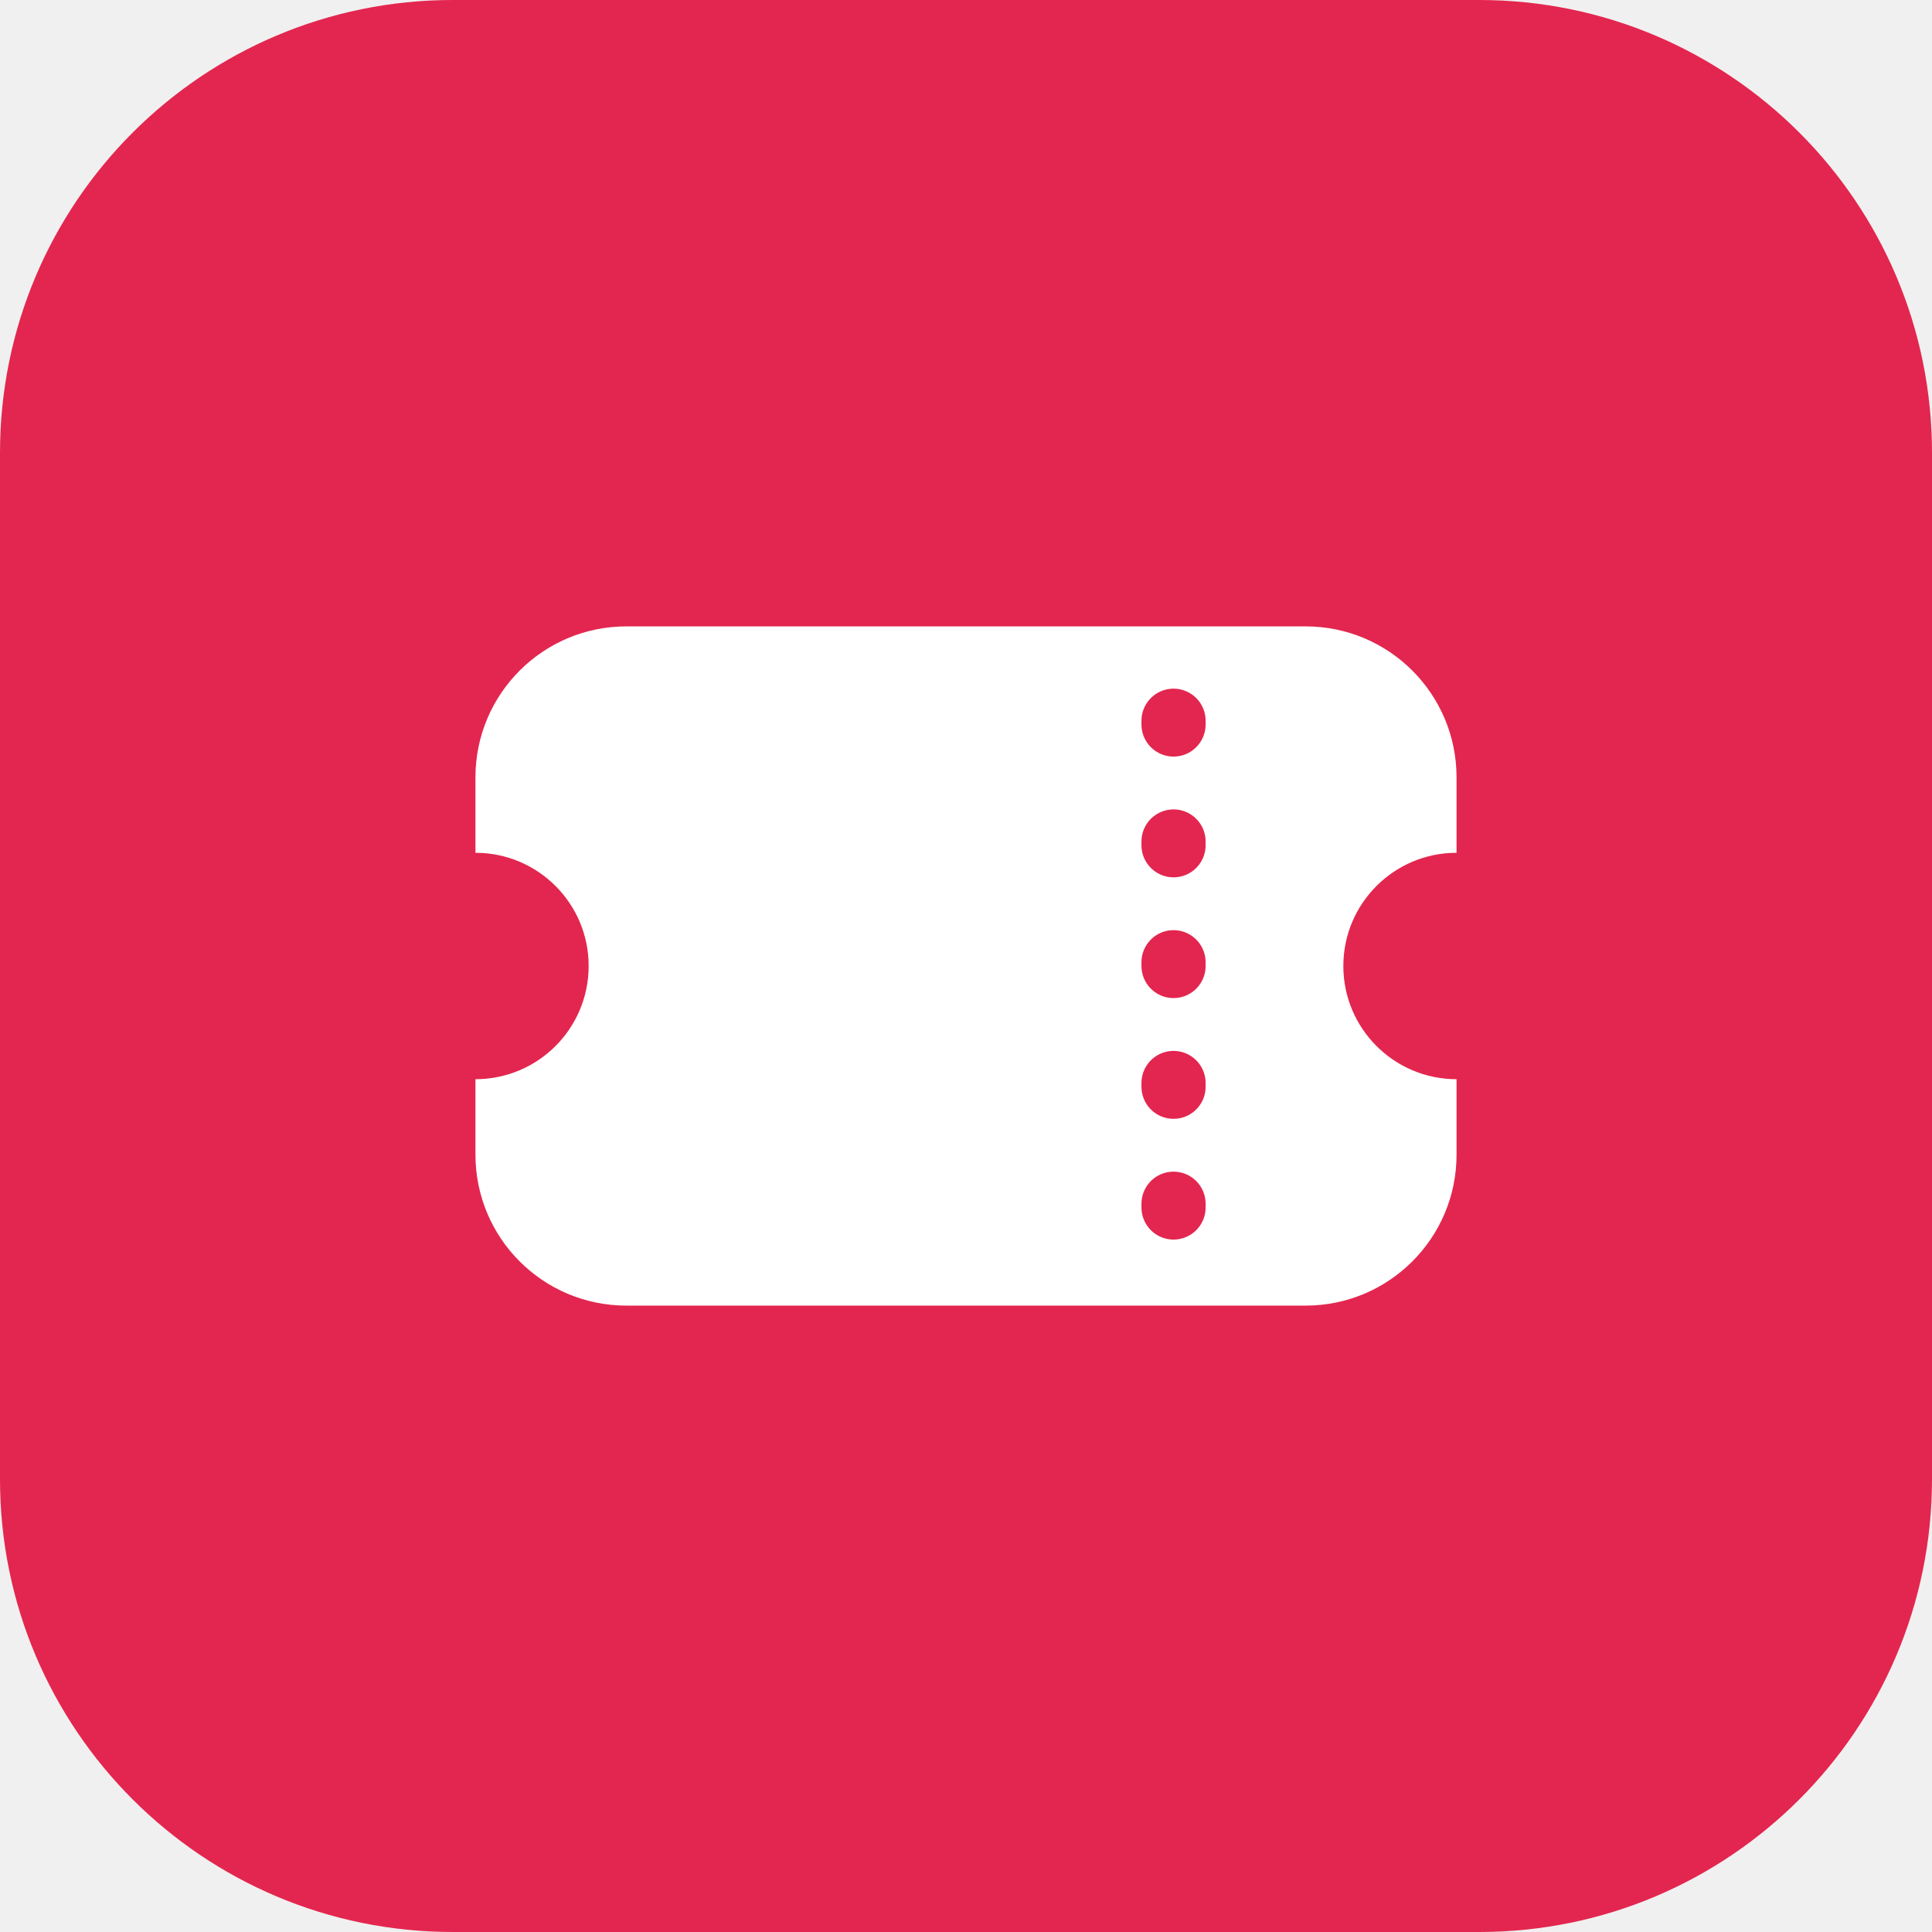
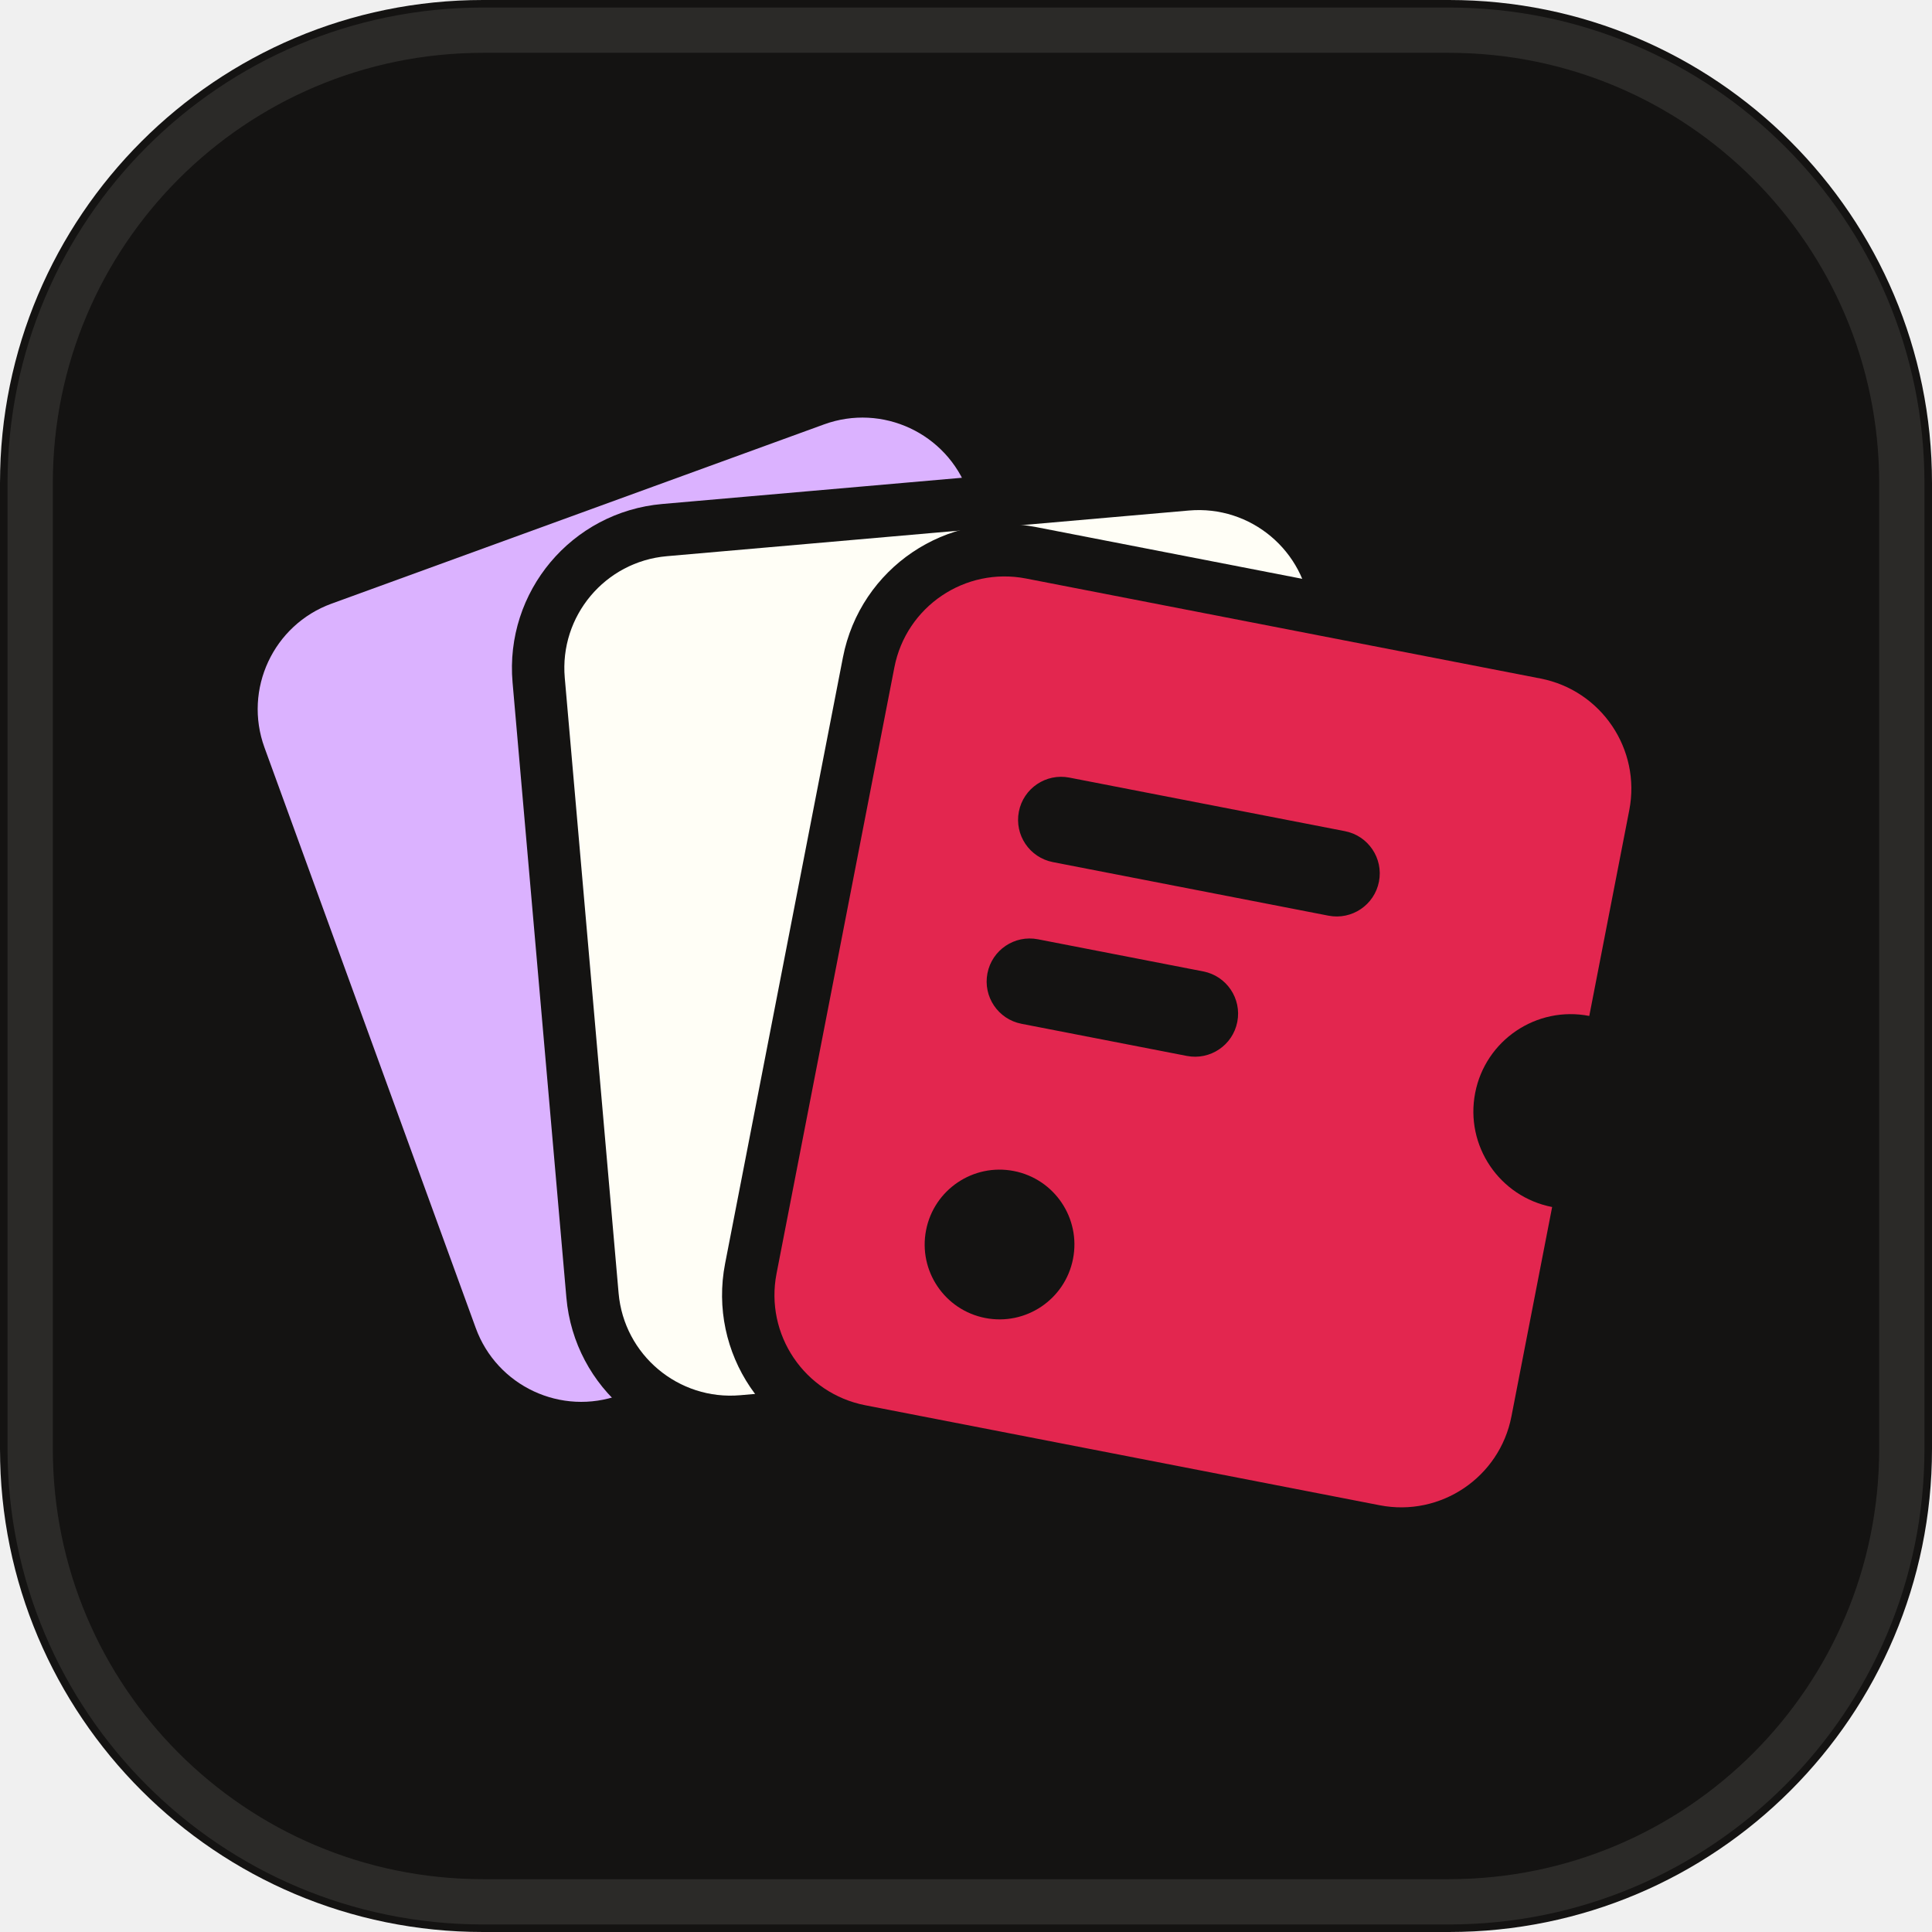
<svg xmlns="http://www.w3.org/2000/svg" viewBox="0 0 64 64">
-   <rect width="64" height="64" rx="15" fill="#E3264F" />
-   <g transform="translate(12 12) scale(1.25)">
-     <path d="M7 7H25A4 4 0 0 1 29 11V13A3 3 0 0 0 29 19V21A4 4 0 0 1 25 25H7A4 4 0 0 1 3 21V19A3 3 0 0 0 3 13V11A4 4 0 0 1 7 7Z" fill="#FFFFFF" />
-     <path d="M21.5 9.5V22.5" stroke="#E3264F" stroke-width="1.7" stroke-linecap="round" stroke-dasharray="0.1 3.1" />
+   <defs>
+     <mask id="b">
+       <rect x="-10" y="-10" width="60" height="54" fill="#fff" />
+       <g transform="translate(10 4.5) rotate(-5 6 22)">
+         <path d="M3.5 2H17.5A3 3 0 0 1 20.5 5V10.6A2.6 2.6 0 0 0 20.5 15.8V21.5A3 3 0 0 1 17.5 24.5H3.5A3 3 0 0 1 0.5 21.5V5A3 3 0 0 1 3.5 2Z" fill="#000" stroke="#000" stroke-width="2.8" stroke-linejoin="round" />
+       </g>
+       <g transform="translate(14 5.5) rotate(11 6 22)">
+         <path d="M3.5 2H17.5A3 3 0 0 1 20.5 5V10.6A2.6 2.6 0 0 0 20.5 15.8V21.5A3 3 0 0 1 17.5 24.5H3.5A3 3 0 0 1 0.5 21.5V5A3 3 0 0 1 3.5 2Z" fill="#000" stroke="#000" stroke-width="2.8" stroke-linejoin="round" />
+       </g>
+     </mask>
+     <mask id="m">
+       <rect x="-10" y="-10" width="60" height="54" fill="#fff" />
+       <g transform="translate(14 5.5) rotate(11 6 22)">
+         <path d="M3.5 2H17.5A3 3 0 0 1 20.5 5V10.6A2.6 2.6 0 0 0 20.5 15.8V21.5A3 3 0 0 1 17.5 24.5H3.5A3 3 0 0 1 0.5 21.5V5A3 3 0 0 1 3.5 2Z" fill="#000" stroke="#000" stroke-width="2.8" stroke-linejoin="round" />
+       </g>
+     </mask>
+     <mask id="f">
+       <rect x="-10" y="-10" width="60" height="54" fill="#fff" />
+       <g transform="translate(14 5.5) rotate(11 6 22)">
+         <rect x="4.5" y="7" width="9.8" height="2.3" rx="1.15" fill="#000" />
+         <rect x="4.5" y="11.4" width="6.8" height="2.3" rx="1.15" fill="#000" />
+         <circle cx="6.2" cy="19.6" r="2" fill="#000" />
+       </g>
+     </mask>
+   </defs>
+   <rect width="64" height="64" rx="16" fill="#141312" />
+   <rect x="1" y="1" width="62" height="62" rx="15" fill="none" stroke="#FFFEF6" stroke-opacity="0.1" stroke-width="1.5" />
+   <g transform="translate(7.5 10) scale(1.24)">
+     <g mask="url(#b)">
+       <g transform="translate(6 4) rotate(-20 6 22)">
+         <path d="M3.5 2H17.5A3 3 0 0 1 20.5 5V10.6A2.6 2.6 0 0 0 20.5 15.8V21.5A3 3 0 0 1 17.5 24.5H3.5A3 3 0 0 1 0.5 21.5V5A3 3 0 0 1 3.5 2Z" fill="#DBB2FF" />
+       </g>
+     </g>
+     <g mask="url(#m)">
+       <g transform="translate(10 4.5) rotate(-5 6 22)">
+         <path d="M3.5 2H17.5A3 3 0 0 1 20.5 5V10.6A2.6 2.6 0 0 0 20.5 15.8V21.5A3 3 0 0 1 17.5 24.5H3.5A3 3 0 0 1 0.5 21.5V5A3 3 0 0 1 3.5 2Z" fill="#FFFEF6" />
+       </g>
+     </g>
+     <g mask="url(#f)">
+       <g transform="translate(14 5.5) rotate(11 6 22)">
+         <path d="M3.5 2H17.5A3 3 0 0 1 20.5 5V10.6A2.6 2.6 0 0 0 20.5 15.8V21.5A3 3 0 0 1 17.5 24.5H3.5A3 3 0 0 1 0.5 21.5V5A3 3 0 0 1 3.5 2Z" fill="#E3264F" />
+       </g>
+     </g>
  </g>
</svg>
